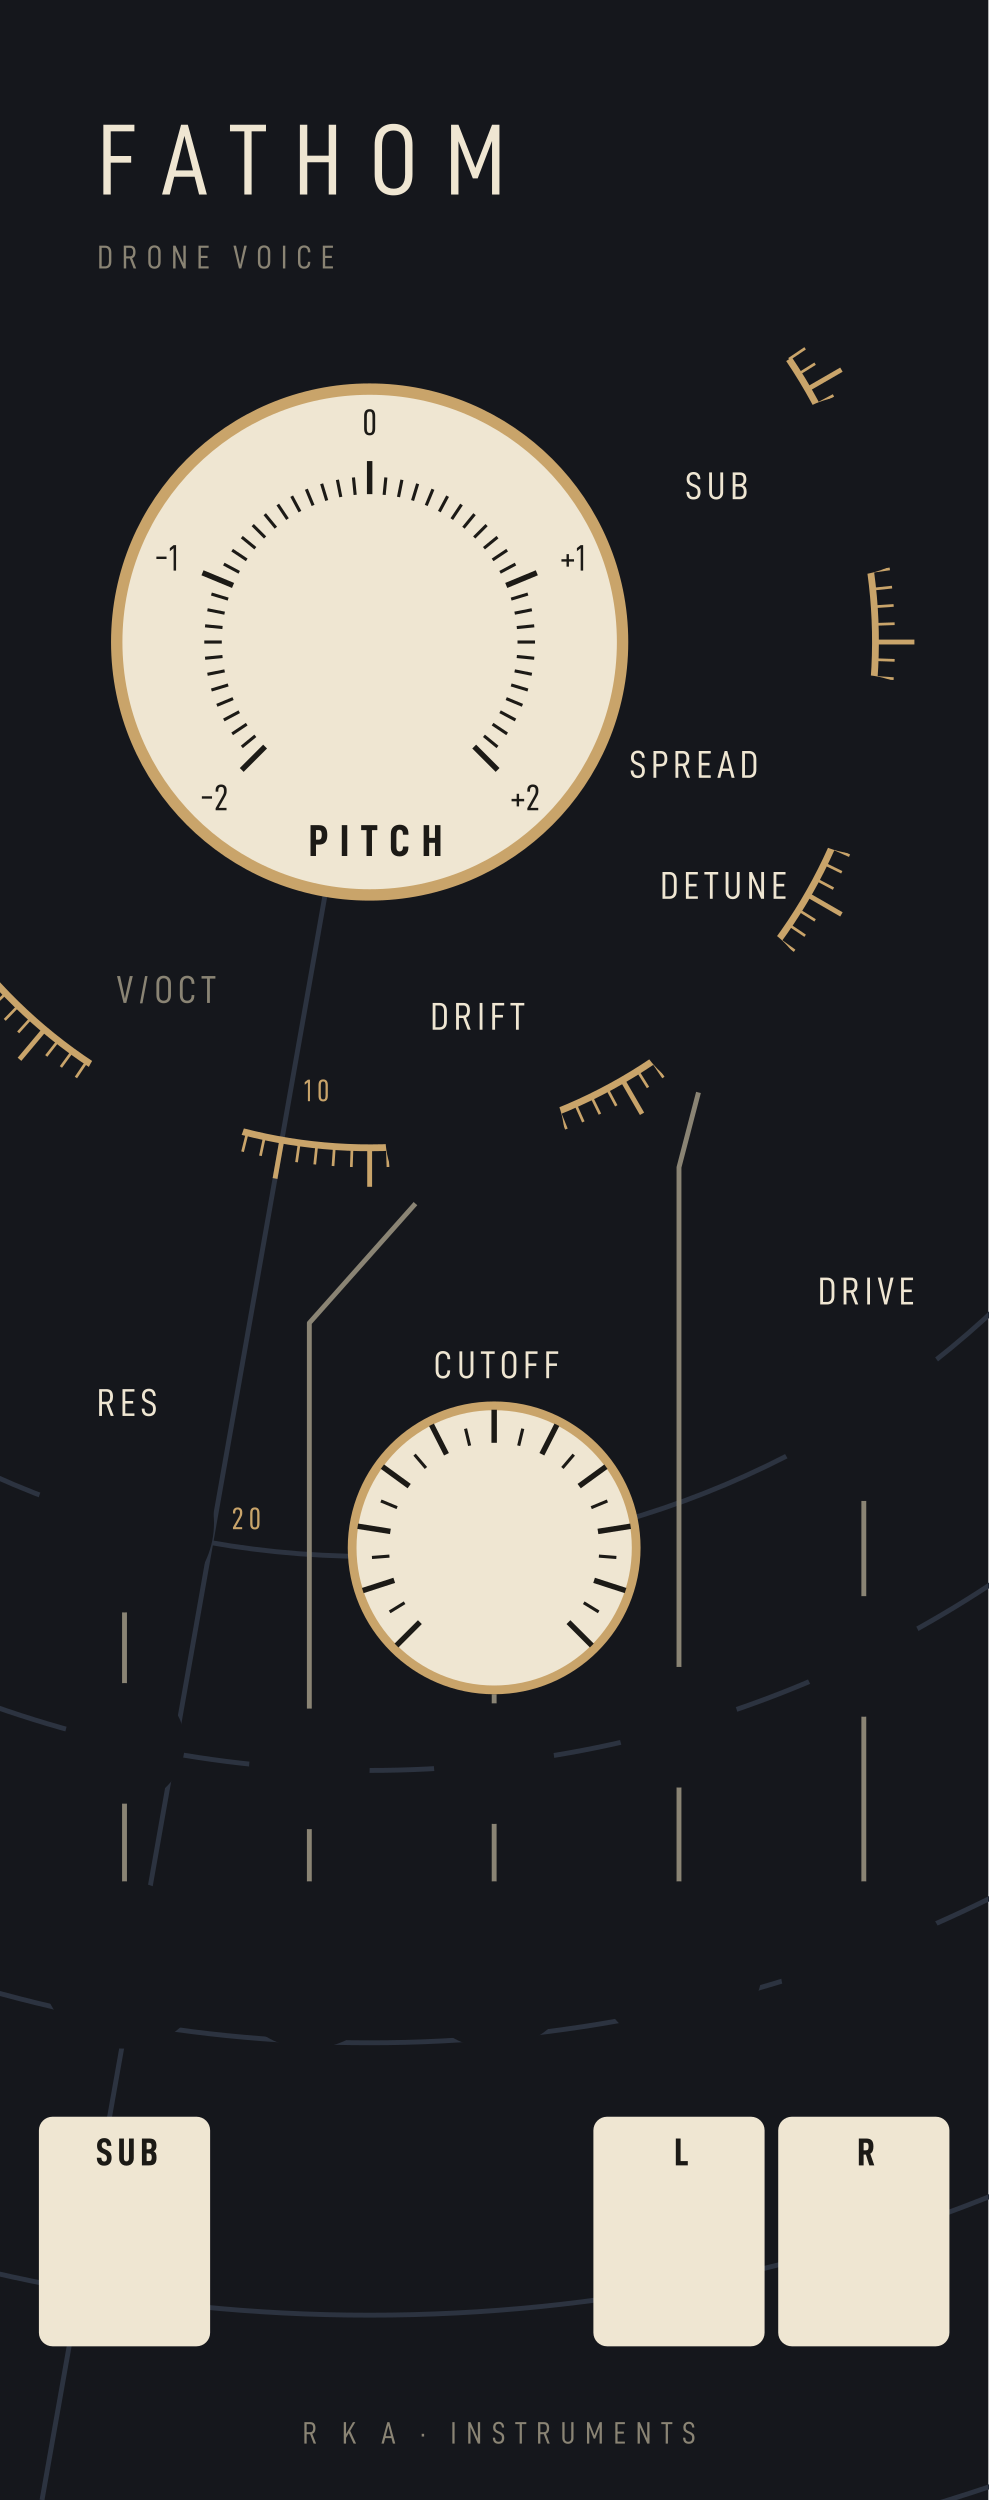
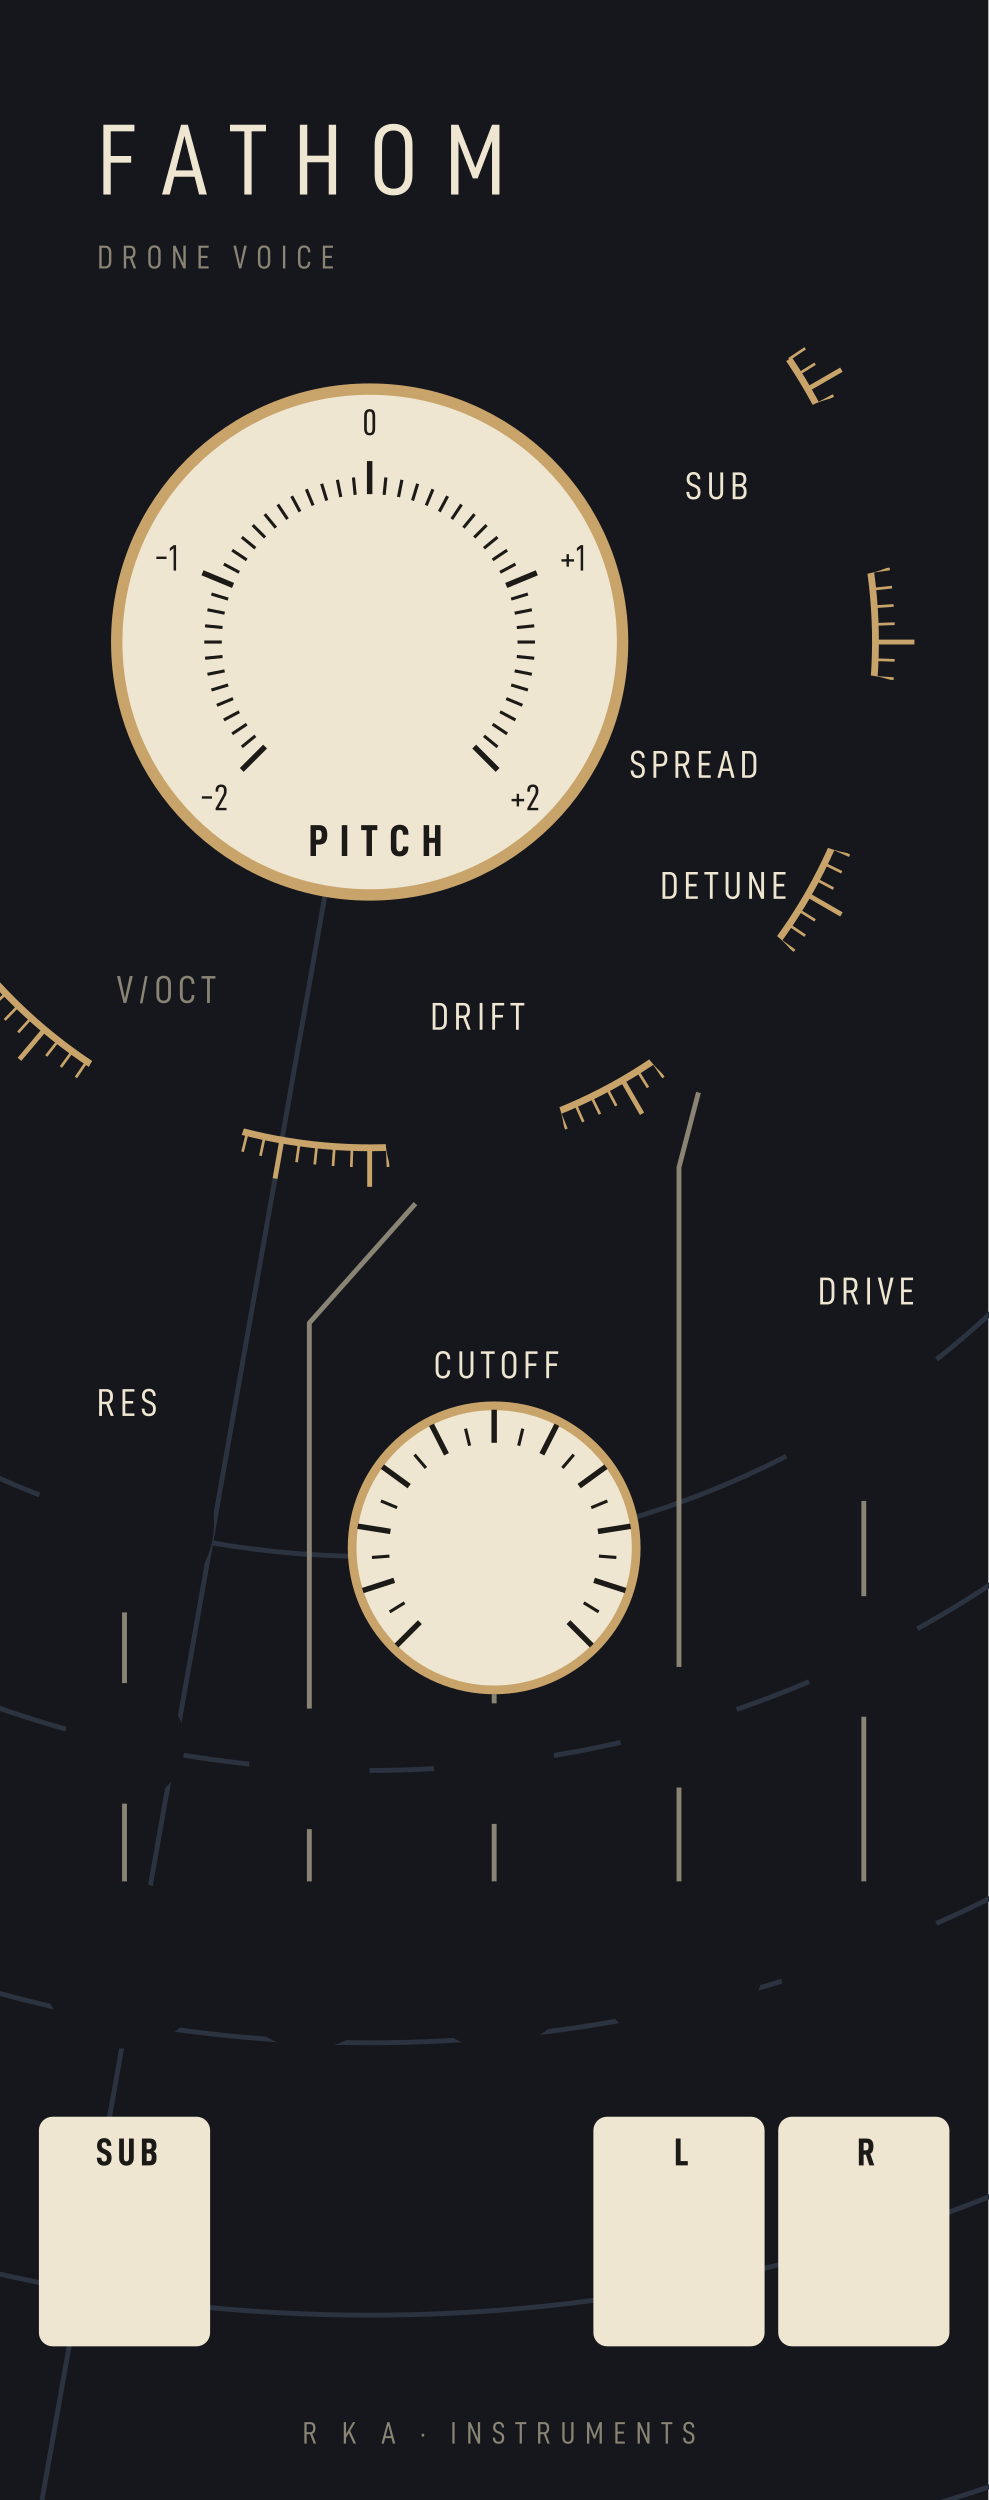
- <svg xmlns="http://www.w3.org/2000/svg" width="50.80mm" height="128.5mm" viewBox="0 0 50.80 128.5" version="1.1" id="svg57">
-   <defs id="defs57" />
+ <svg xmlns="http://www.w3.org/2000/svg" width="50.80mm" height="128.5mm" viewBox="0 0 50.80 128.5" version="1.1" id="svg55">
+   <defs id="defs55" />
  <rect width="50.80" height="128.5" fill="#15171c" id="rect1" />
  <circle cx="19" cy="33" r="47" fill="none" stroke="#2c3340" stroke-width="0.25" id="circle1" />
  <circle cx="19" cy="33" r="58" fill="none" stroke="#2c3340" stroke-width="0.25" id="circle2" />
  <circle cx="19" cy="33" r="72" fill="none" stroke="#2c3340" stroke-width="0.25" id="circle3" />
  <circle cx="19" cy="33" r="86" fill="none" stroke="#2c3340" stroke-width="0.25" id="circle4" />
  <circle cx="19" cy="33" r="100" fill="none" stroke="#2c3340" stroke-width="0.25" id="circle5" />
  <path d="M19 33L2.16 128.5" fill="none" stroke="#2c3340" stroke-width="0.25" id="path5" />
  <path d="M-0.917 49.712A26 26 0 0 0 40.555 18.461" fill="none" stroke="#c9a46a" stroke-width="0.35" id="path6" />
  <path d="M-0.322 50.397L-1.065 51.067 M0.297 51.061L-0.422 51.756 M0.939 51.703L0.244 52.422 M1.603 52.322L0.933 53.065 M2.993 53.488L2.377 54.276 M3.718 54.034L3.13 54.843 M4.461 54.555L3.902 55.384 M5.222 55.049L4.692 55.897 M6.794 55.957L6.324 56.84 M7.602 56.369L7.164 57.267 M8.425 56.752L8.018 57.666 M9.26 57.107L8.886 58.034 M10.966 57.727L10.657 58.679 M11.833 57.993L11.558 58.954 M12.71 58.228L12.468 59.198 M13.594 58.432L13.386 59.41 M15.381 58.747L15.242 59.737 M16.282 58.858L16.178 59.852 M17.186 58.937L17.117 59.934 M18.093 58.984L18.058 59.984 M19.907 58.984L19.942 59.984 M20.814 58.937L20.883 59.934 M21.718 58.858L21.822 59.852 M22.619 58.747L22.758 59.737 M24.406 58.432L24.614 59.41 M25.29 58.228L25.532 59.198 M26.167 57.993L26.442 58.954 M27.034 57.727L27.343 58.679 M28.74 57.107L29.114 58.034 M29.575 56.752L29.982 57.666 M30.398 56.369L30.836 57.267 M31.206 55.957L31.676 56.84 M32.778 55.049L33.308 55.897 M33.539 54.555L34.098 55.384 M34.282 54.034L34.87 54.843 M35.007 53.488L35.623 54.276 M36.397 52.322L37.067 53.065 M37.061 51.703L37.756 52.422 M37.703 51.061L38.422 51.756 M38.322 50.397L39.065 51.067 M39.488 49.007L40.276 49.623 M40.034 48.282L40.843 48.87 M40.555 47.539L41.384 48.098 M41.049 46.778L41.897 47.308 M41.957 45.206L42.84 45.676 M42.369 44.398L43.267 44.836 M42.752 43.575L43.666 43.982 M43.107 42.74L44.034 43.114 M43.727 41.034L44.679 41.343 M43.993 40.167L44.954 40.442 M44.228 39.29L45.198 39.532 M44.432 38.406L45.41 38.614 M44.747 36.619L45.737 36.758 M44.858 35.718L45.852 35.822 M44.937 34.814L45.934 34.883 M44.984 33.907L45.984 33.942 M44.984 32.093L45.984 32.058 M44.937 31.186L45.934 31.117 M44.858 30.282L45.852 30.178 M44.747 29.381L45.737 29.242 M44.432 27.594L45.41 27.386 M44.228 26.71L45.198 26.468 M43.993 25.833L44.954 25.558 M43.727 24.966L44.679 24.657 M43.107 23.26L44.034 22.886 M42.752 22.425L43.666 22.018 M42.369 21.602L43.267 21.164 M41.957 20.794L42.84 20.324 M41.049 19.222L41.897 18.692 M40.555 18.461L41.384 17.902" fill="none" stroke="#c9a46a" stroke-width="0.14" id="path7" />
  <path d="M-0.917 49.712L-2.449 50.998 M2.288 52.917L1.002 54.449 M6 55.517L5 57.249 M10.107 57.432L9.423 59.311 M14.485 58.605L14.138 60.575 M19 59L19 61 M23.515 58.605L23.862 60.575 M27.893 57.432L28.577 59.311 M32 55.517L33 57.249 M35.712 52.917L36.998 54.449 M38.917 49.712L40.449 50.998 M41.517 46L43.249 47 M43.432 41.893L45.311 42.577 M44.605 37.515L46.575 37.862 M45 33L47 33 M44.605 28.485L46.575 28.138 M43.432 24.107L45.311 23.423 M41.517 20L43.249 19" fill="none" stroke="#c9a46a" stroke-width="0.25" id="path8" />
  <path d="M17.4 33L20.6 33 M19 31.4L19 34.6" fill="none" stroke="#c9a46a" stroke-width="0.2" id="path9" />
  <circle cx="19" cy="33" r="0.8" fill="none" stroke="#c9a46a" stroke-width="0.2" id="circle9" />
  <path d="M6.4 97L6.4 89.61L6.4 82.58" fill="none" stroke="#8a8474" stroke-width="0.25" stroke-linejoin="round" id="path10" />
  <path d="M25.4 97L25.4 90.65L25.4 87.085" fill="none" stroke="#8a8474" stroke-width="0.25" stroke-linejoin="round" id="path11" />
  <path d="M44.4 97L44.4 85.14L44.4 76.85" fill="none" stroke="#8a8474" stroke-width="0.25" stroke-linejoin="round" id="path12" />
  <path d="M15.9 97L15.9 90.92L15.9 68L21.553 61.643" fill="none" stroke="#8a8474" stroke-width="0.25" stroke-linejoin="round" id="path13" />
  <path d="M34.9 97L34.9 88.78L34.9 60L35.977 55.861" fill="none" stroke="#8a8474" stroke-width="0.25" stroke-linejoin="round" id="path14" />
  <circle cx="43.73" cy="24.97" r="4.6" fill="#15171c" id="circle14" />
  <circle cx="44.23" cy="39.29" r="4.6" fill="#15171c" id="circle15" />
  <circle cx="37.06" cy="51.7" r="4.6" fill="#15171c" id="circle16" />
  <circle cx="24.41" cy="58.43" r="4.6" fill="#15171c" id="circle17" />
  <circle cx="8.42" cy="56.75" r="4.3" fill="#15171c" id="circle18" />
  <circle cx="6.4" cy="78.28" r="4.6" fill="#15171c" id="circle19" />
  <circle cx="44.4" cy="72.55" r="4.6" fill="#15171c" id="circle20" />
  <circle cx="6.4" cy="89.61" r="3.1" fill="#15171c" id="circle21" />
  <circle cx="15.9" cy="90.92" r="3.1" fill="#15171c" id="circle22" />
  <circle cx="25.4" cy="90.65" r="3.1" fill="#15171c" id="circle23" />
  <circle cx="34.9" cy="88.78" r="3.1" fill="#15171c" id="circle24" />
  <circle cx="44.4" cy="85.14" r="3.1" fill="#15171c" id="circle25" />
  <circle cx="6.4" cy="101" r="4.3" fill="#15171c" id="circle26" />
  <circle cx="15.9" cy="101" r="4.3" fill="#15171c" id="circle27" />
  <circle cx="25.4" cy="101" r="4.3" fill="#15171c" id="circle28" />
  <circle cx="34.9" cy="101" r="4.3" fill="#15171c" id="circle29" />
  <circle cx="44.4" cy="101" r="4.3" fill="#15171c" id="circle30" />
  <circle cx="19" cy="33" r="13" fill="#efe6d2" stroke="#c9a46a" stroke-width="0.585" id="circle31" />
  <path d="M13.125 37.821L12.429 38.392 M12.681 37.222L11.933 37.722 M12.297 36.583L11.504 37.007 M11.979 35.908L11.147 36.253 M11.727 35.206L10.866 35.467 M11.546 34.483L10.663 34.658 M11.437 33.745L10.541 33.833 M11.4 33L10.5 33 M11.437 32.255L10.541 32.167 M11.546 31.517L10.663 31.342 M11.727 30.794L10.866 30.533 M12.297 29.417L11.504 28.993 M12.681 28.778L11.933 28.278 M13.125 28.179L12.429 27.608 M13.626 27.626L12.99 26.99 M14.179 27.125L13.608 26.429 M14.778 26.681L14.278 25.933 M15.417 26.297L14.993 25.504 M16.092 25.979L15.747 25.147 M16.794 25.727L16.533 24.866 M17.517 25.546L17.342 24.663 M18.255 25.437L18.167 24.541 M19.745 25.437L19.833 24.541 M20.483 25.546L20.658 24.663 M21.206 25.727L21.467 24.866 M21.908 25.979L22.253 25.147 M22.583 26.297L23.007 25.504 M23.222 26.681L23.722 25.933 M23.821 27.125L24.392 26.429 M24.374 27.626L25.01 26.99 M24.875 28.179L25.571 27.608 M25.319 28.778L26.067 28.278 M25.703 29.417L26.496 28.993 M26.273 30.794L27.134 30.533 M26.454 31.517L27.337 31.342 M26.563 32.255L27.459 32.167 M26.6 33L27.5 33 M26.563 33.745L27.459 33.833 M26.454 34.483L27.337 34.658 M26.273 35.206L27.134 35.467 M26.021 35.908L26.853 36.253 M25.703 36.583L26.496 37.007 M25.319 37.222L26.067 37.722 M24.875 37.821L25.571 38.392" fill="none" stroke="#1c1a16" stroke-width="0.16" id="path31" />
  <path d="M13.626 38.374L12.424 39.576 M11.979 30.092L10.408 29.441 M19 25.4L19 23.7 M26.021 30.092L27.592 29.441 M24.374 38.374L25.576 39.576" fill="none" stroke="#1c1a16" stroke-width="0.28" id="path32" />
  <circle cx="25.4" cy="79.56" r="7.3" fill="#efe6d2" stroke="#c9a46a" stroke-width="0.45" id="circle32" />
  <path d="M20.796 82.381L20.028 82.852 M20.017 79.984L19.119 80.054 M20.411 77.494L19.58 77.149 M21.893 75.454L21.308 74.769 M24.139 74.309L23.929 73.434 M26.661 74.309L26.871 73.434 M28.907 75.454L29.492 74.769 M30.389 77.494L31.22 77.149 M30.783 79.984L31.681 80.054 M30.004 82.381L30.772 82.852" fill="none" stroke="#1c1a16" stroke-width="0.16" id="path33" />
  <path d="M21.582 83.378L20.38 84.58 M20.264 81.229L18.647 81.754 M20.066 78.715L18.387 78.449 M21.031 76.386L19.656 75.387 M22.948 74.749L22.177 73.234 M25.4 74.16L25.4 72.46 M27.852 74.749L28.623 73.234 M29.769 76.386L31.144 75.387 M30.734 78.715L32.413 78.449 M30.536 81.229L32.153 81.754 M29.218 83.378L30.42 84.58" fill="none" stroke="#1c1a16" stroke-width="0.28" id="path34" />
  <rect x="2" y="108.8" width="8.8" height="11.8" rx="0.7" fill="#efe6d2" id="rect34" />
  <rect x="30.5" y="108.8" width="8.8" height="11.8" rx="0.7" fill="#efe6d2" id="rect35" />
  <rect x="40" y="108.8" width="8.8" height="11.8" rx="0.7" fill="#efe6d2" id="rect36" />
  <path d="m 5.692,6.75 v 1.269 h 1.05 v 0.343 H 5.692 V 10 H 5.312 V 6.412 h 1.596 v 0.338 z M 10.004,9.085 H 8.953 L 8.724,10 h -0.395 L 9.307,6.412 h 0.348 L 10.633,10 h -0.4 z m -0.083,-0.328 -0.442,-1.773 -0.442,1.773 z M 13.671,6.75 h -0.738 V 10 h -0.374 V 6.75 h -0.738 v -0.338 h 1.851 z m 3.605,-0.338 V 10 h -0.38 V 8.341 h -1.102 V 10 h -0.38 V 6.412 h 0.38 v 1.591 h 1.102 v -1.591 z M 20.23,10.042 q -0.442,0 -0.707,-0.27 -0.265,-0.276 -0.265,-0.816 V 7.457 q 0,-0.551 0.265,-0.822 0.265,-0.27 0.707,-0.27 0.442,0 0.707,0.27 0.265,0.27 0.265,0.822 V 8.955 q 0,0.541 -0.27,0.816 -0.265,0.27 -0.702,0.27 z m 0.005,-0.343 q 0.281,0 0.432,-0.182 0.156,-0.187 0.156,-0.556 V 7.494 q 0,-0.395 -0.151,-0.588 -0.151,-0.198 -0.437,-0.198 -0.302,0 -0.452,0.192 -0.146,0.192 -0.146,0.593 V 8.96 q 0,0.738 0.598,0.738 z M 25.671,6.412 V 10 h -0.38 V 7.244 L 24.553,9.168 h -0.25 l -0.738,-1.908 V 10 h -0.38 V 6.412 h 0.38 l 0.868,2.215 0.858,-2.215 z" id="text36" style="font-size:5.2px;font-family:'D-DIN Condensed';letter-spacing:1.4;fill:#efe6d2" aria-label="FATHOM" />
  <path d="m 5.102,12.627 h 0.304 q 0.143,0 0.23,0.088 0.087,0.088 0.087,0.267 v 0.462 q 0,0.177 -0.087,0.267 Q 5.549,13.8 5.406,13.8 H 5.102 Z m 0.304,1.062 q 0.092,0 0.141,-0.061 0.051,-0.061 0.051,-0.182 v -0.452 q 0,-0.129 -0.049,-0.192 Q 5.5,12.738 5.406,12.738 H 5.226 v 0.952 z m 1.269,-0.403 h -0.189 V 13.8 h -0.124 v -1.173 h 0.309 q 0.155,0 0.224,0.082 0.071,0.082 0.071,0.25 0,0.252 -0.173,0.309 l 0.207,0.532 h -0.133 z m -0.189,-0.109 h 0.184 q 0.09,0 0.131,-0.054 0.043,-0.056 0.043,-0.165 0,-0.111 -0.041,-0.165 -0.039,-0.056 -0.133,-0.056 h -0.184 z m 1.453,0.636 q -0.144,0 -0.231,-0.088 -0.087,-0.09 -0.087,-0.267 v -0.49 q 0,-0.18 0.087,-0.269 0.087,-0.088 0.231,-0.088 0.144,0 0.231,0.088 0.087,0.088 0.087,0.269 v 0.49 q 0,0.177 -0.088,0.267 -0.087,0.088 -0.23,0.088 z m 0.002,-0.112 q 0.092,0 0.141,-0.059 0.051,-0.061 0.051,-0.182 v -0.479 q 0,-0.129 -0.049,-0.192 -0.049,-0.065 -0.143,-0.065 -0.099,0 -0.148,0.063 -0.048,0.063 -0.048,0.194 V 13.46 q 0,0.241 0.196,0.241 z M 9.548,12.627 V 13.8 h -0.124 l -0.401,-0.901 V 13.8 h -0.124 v -1.173 h 0.124 l 0.401,0.903 V 12.627 Z M 10.324,12.738 v 0.41 h 0.343 v 0.112 h -0.343 v 0.43 h 0.4 V 13.8 h -0.522 v -1.173 h 0.522 v 0.111 z m 1.673,-0.111 h 0.133 l 0.212,0.979 0.211,-0.979 h 0.133 l -0.284,1.173 h -0.119 z m 1.577,1.187 q -0.144,0 -0.231,-0.088 -0.087,-0.09 -0.087,-0.267 v -0.49 q 0,-0.18 0.087,-0.269 0.087,-0.088 0.231,-0.088 0.144,0 0.231,0.088 0.087,0.088 0.087,0.269 v 0.49 q 0,0.177 -0.088,0.267 -0.087,0.088 -0.23,0.088 z m 0.002,-0.112 q 0.092,0 0.141,-0.059 0.051,-0.061 0.051,-0.182 v -0.479 q 0,-0.129 -0.049,-0.192 -0.049,-0.065 -0.143,-0.065 -0.099,0 -0.148,0.063 -0.048,0.063 -0.048,0.194 V 13.46 q 0,0.241 0.196,0.241 z m 0.967,-1.074 h 0.122 V 13.8 h -0.122 z m 1.094,1.187 q -0.144,0 -0.233,-0.088 -0.088,-0.09 -0.088,-0.267 v -0.49 q 0,-0.178 0.087,-0.267 0.088,-0.09 0.233,-0.09 0.139,0 0.228,0.085 0.088,0.085 0.088,0.257 v 0.015 h -0.124 v -0.012 q 0,-0.121 -0.053,-0.177 -0.051,-0.056 -0.138,-0.056 -0.099,0 -0.148,0.063 -0.049,0.061 -0.049,0.194 V 13.46 q 0,0.241 0.197,0.241 0.088,0 0.139,-0.056 0.051,-0.056 0.051,-0.172 v -0.015 h 0.121 v 0.017 q 0,0.17 -0.087,0.255 -0.087,0.083 -0.224,0.083 z m 1.077,-1.076 v 0.41 h 0.343 v 0.112 h -0.343 v 0.43 h 0.4 V 13.8 h -0.522 v -1.173 h 0.522 v 0.111 z" id="text37" style="font-size:1.7px;font-family:'D-DIN Condensed';letter-spacing:0.45;fill:#8a8474" aria-label="DRONE VOICE" />
  <path d="m 10.376,40.928 h 0.522 v 0.123 h -0.522 z m 0.707,0.612 0.363,-0.644 q 0.032,-0.055 0.048,-0.106 0.017,-0.053 0.017,-0.118 v -0.053 q 0,-0.084 -0.038,-0.127 -0.036,-0.046 -0.112,-0.046 -0.065,0 -0.103,0.046 -0.038,0.044 -0.038,0.125 v 0.076 h -0.137 v -0.089 q 0,-0.129 0.076,-0.205 0.076,-0.076 0.207,-0.076 0.131,0 0.207,0.076 0.076,0.076 0.076,0.203 v 0.07 q 0,0.082 -0.021,0.146 -0.021,0.065 -0.067,0.142 l -0.319,0.566 h 0.401 v 0.123 h -0.56 z" id="text38" style="font-size:1.9px;font-family:'D-DIN Condensed';letter-spacing:0;text-anchor:middle;fill:#1c1a16" aria-label="-2" />
  <path d="m 8.038,28.608 h 0.522 v 0.123 h -0.522 z m 0.885,-0.427 -0.194,0.152 V 28.171 l 0.194,-0.152 h 0.127 v 1.311 h -0.127 z" id="text39" style="font-size:1.9px;font-family:'D-DIN Condensed';letter-spacing:0;text-anchor:middle;fill:#1c1a16" aria-label="-1" />
  <path d="m 19.001,22.377 q -0.285,0 -0.285,-0.348 v -0.652 q 0,-0.346 0.285,-0.346 0.283,0 0.283,0.346 v 0.652 q 0,0.348 -0.283,0.348 z m 0,-0.123 q 0.082,0 0.112,-0.055 0.032,-0.055 0.032,-0.19 v -0.608 q 0,-0.135 -0.032,-0.19 -0.03,-0.055 -0.112,-0.055 -0.082,0 -0.114,0.055 -0.032,0.055 -0.032,0.19 v 0.608 q 0,0.135 0.032,0.19 0.032,0.055 0.114,0.055 z" id="text40" style="font-size:1.9px;font-family:'D-DIN Condensed';letter-spacing:0;text-anchor:middle;fill:#1c1a16" aria-label="0" />
  <path d="m 29.505,28.868 h -0.262 v 0.26 h -0.123 v -0.26 h -0.262 v -0.125 h 0.262 v -0.26 h 0.123 v 0.26 h 0.262 z m 0.342,-0.688 -0.194,0.152 V 28.171 l 0.194,-0.152 h 0.127 v 1.311 h -0.127 z" id="text41" style="font-size:1.9px;font-family:'D-DIN Condensed';letter-spacing:0;text-anchor:middle;fill:#1c1a16" aria-label="+1" />
  <path d="m 26.942,41.188 h -0.262 v 0.26 h -0.123 v -0.26 h -0.262 v -0.125 h 0.262 v -0.26 h 0.123 v 0.26 h 0.262 z m 0.163,0.351 0.363,-0.644 q 0.032,-0.055 0.048,-0.106 0.017,-0.053 0.017,-0.118 v -0.053 q 0,-0.084 -0.038,-0.127 -0.036,-0.046 -0.112,-0.046 -0.065,0 -0.103,0.046 -0.038,0.044 -0.038,0.125 v 0.076 h -0.137 v -0.089 q 0,-0.129 0.076,-0.205 0.076,-0.076 0.207,-0.076 0.131,0 0.207,0.076 0.076,0.076 0.076,0.203 v 0.07 q 0,0.082 -0.021,0.146 -0.021,0.065 -0.067,0.142 l -0.319,0.566 h 0.401 v 0.123 h -0.56 z" id="text42" style="font-size:1.9px;font-family:'D-DIN Condensed';letter-spacing:0;text-anchor:middle;fill:#1c1a16" aria-label="+2" />
  <path d="m 16.388,42.413 q 0.235,0 0.334,0.124 0.101,0.124 0.101,0.375 0,0.253 -0.103,0.377 -0.101,0.124 -0.331,0.124 h -0.147 V 44 h -0.281 v -1.587 z m -0.009,0.745 q 0.09,0 0.124,-0.06 0.037,-0.06 0.037,-0.186 0,-0.127 -0.037,-0.186 -0.035,-0.06 -0.124,-0.06 h -0.138 v 0.492 z m 1.189,-0.745 h 0.281 V 44 h -0.281 z m 1.826,0.255 h -0.274 V 44 h -0.281 v -1.332 h -0.276 V 42.413 h 0.83 z m 1.14,1.35 q -0.205,0 -0.324,-0.115 -0.12,-0.117 -0.12,-0.34 v -0.715 q 0,-0.225 0.127,-0.34 0.127,-0.117 0.334,-0.117 0.198,0 0.32,0.115 0.122,0.115 0.122,0.35 v 0.048 h -0.283 v -0.046 q 0,-0.108 -0.046,-0.159 -0.044,-0.053 -0.12,-0.053 -0.09,0 -0.131,0.062 -0.039,0.062 -0.039,0.186 v 0.637 q 0,0.232 0.17,0.232 0.076,0 0.12,-0.053 0.046,-0.053 0.046,-0.156 v -0.041 h 0.281 v 0.044 q 0,0.23 -0.129,0.347 -0.127,0.115 -0.327,0.115 z M 22.64,42.413 V 44 h -0.283 v -0.681 h -0.299 V 44 h -0.283 v -1.587 h 0.283 v 0.653 h 0.299 V 42.413 Z" id="text43" style="font-weight:bold;font-size:2.3px;font-family:'D-DIN Condensed';letter-spacing:0.6;text-anchor:middle;fill:#1c1a16" aria-label="PITCH" />
  <path d="m 35.642,25.674 q -0.176,0 -0.268,-0.1 -0.09,-0.1 -0.094,-0.292 h 0.142 q 0.006,0.14 0.062,0.202 0.058,0.06 0.164,0.06 0.108,0 0.16,-0.06 0.054,-0.062 0.054,-0.188 0,-0.11 -0.048,-0.166 -0.046,-0.056 -0.168,-0.106 l -0.08,-0.032 q -0.136,-0.054 -0.204,-0.138 -0.068,-0.084 -0.068,-0.226 0,-0.168 0.094,-0.268 0.096,-0.1 0.262,-0.1 0.158,0 0.25,0.094 0.092,0.092 0.1,0.278 h -0.138 q -0.014,-0.242 -0.214,-0.242 -0.104,0 -0.156,0.06 -0.052,0.06 -0.052,0.17 0,0.098 0.046,0.154 0.048,0.056 0.162,0.1 l 0.082,0.032 q 0.138,0.054 0.208,0.142 0.07,0.088 0.07,0.246 0,0.182 -0.094,0.282 -0.094,0.098 -0.272,0.098 z m 1.168,0.002 q -0.104,0 -0.186,-0.046 -0.082,-0.046 -0.128,-0.13 -0.046,-0.084 -0.046,-0.192 V 24.28 h 0.146 v 1.02 q 0,0.118 0.056,0.182 0.058,0.062 0.158,0.062 0.1,0 0.156,-0.064 0.058,-0.064 0.058,-0.18 v -1.02 h 0.146 v 1.028 q 0,0.166 -0.1,0.268 -0.1,0.1 -0.26,0.1 z m 1.37,-0.732 q 0.196,0.054 0.196,0.336 0,0.188 -0.088,0.284 -0.086,0.096 -0.274,0.096 h -0.354 v -1.38 h 0.352 q 0.184,0 0.266,0.09 0.084,0.088 0.084,0.27 0,0.236 -0.182,0.304 z m -0.374,-0.534 v 0.47 h 0.194 q 0.216,0 0.216,-0.232 0,-0.128 -0.052,-0.182 -0.05,-0.056 -0.162,-0.056 z m 0.196,1.12 q 0.12,0 0.174,-0.064 0.054,-0.064 0.054,-0.196 0,-0.26 -0.228,-0.26 h -0.196 v 0.52 z" id="text44" style="font-size:2px;font-family:'D-DIN Condensed';letter-spacing:0.25;text-anchor:end;fill:#efe6d2" aria-label="SUB" />
  <path d="m 32.78,39.994 q -0.176,0 -0.268,-0.1 -0.09,-0.1 -0.094,-0.292 h 0.142 q 0.006,0.14 0.062,0.202 0.058,0.06 0.164,0.06 0.108,0 0.16,-0.06 0.054,-0.062 0.054,-0.188 0,-0.11 -0.048,-0.166 -0.046,-0.056 -0.168,-0.106 l -0.08,-0.032 q -0.136,-0.054 -0.204,-0.138 -0.068,-0.084 -0.068,-0.226 0,-0.168 0.094,-0.268 0.096,-0.1 0.262,-0.1 0.158,0 0.25,0.094 0.092,0.092 0.1,0.278 h -0.138 q -0.014,-0.242 -0.214,-0.242 -0.104,0 -0.156,0.06 -0.052,0.06 -0.052,0.17 0,0.098 0.046,0.154 0.048,0.056 0.162,0.1 l 0.082,0.032 q 0.138,0.054 0.208,0.142 0.07,0.088 0.07,0.246 0,0.182 -0.094,0.282 -0.094,0.098 -0.272,0.098 z M 33.946,38.6 q 0.184,0 0.268,0.102 0.086,0.1 0.086,0.3 0,0.394 -0.354,0.394 h -0.212 v 0.584 h -0.146 V 38.6 Z m -0.008,0.666 q 0.112,0 0.164,-0.062 0.054,-0.062 0.054,-0.202 0,-0.144 -0.054,-0.208 -0.052,-0.064 -0.164,-0.064 h -0.204 v 0.536 z M 35.086,39.376 H 34.864 V 39.98 H 34.718 V 38.6 h 0.364 q 0.182,0 0.264,0.096 0.084,0.096 0.084,0.294 0,0.296 -0.204,0.364 l 0.244,0.626 h -0.156 z m -0.222,-0.128 h 0.216 q 0.106,0 0.154,-0.064 0.05,-0.066 0.05,-0.194 0,-0.13 -0.048,-0.194 Q 35.19,38.73 35.08,38.73 h -0.216 z m 1.198,-0.518 v 0.482 h 0.404 v 0.132 h -0.404 v 0.506 h 0.47 v 0.13 H 35.918 V 38.6 h 0.614 v 0.13 z m 1.454,0.898 h -0.404 l -0.088,0.352 h -0.152 l 0.376,-1.38 h 0.134 l 0.376,1.38 h -0.154 z m -0.032,-0.126 -0.17,-0.682 -0.17,0.682 z M 38.146,38.6 h 0.358 q 0.168,0 0.27,0.104 0.102,0.104 0.102,0.314 v 0.544 q 0,0.208 -0.102,0.314 -0.102,0.104 -0.27,0.104 h -0.358 z m 0.358,1.25 q 0.108,0 0.166,-0.072 0.06,-0.072 0.06,-0.214 v -0.532 q 0,-0.152 -0.058,-0.226 -0.058,-0.076 -0.168,-0.076 h -0.212 v 1.12 z" id="text45" style="font-size:2px;font-family:'D-DIN Condensed';letter-spacing:0.25;text-anchor:end;fill:#efe6d2" aria-label="SPREAD" />
  <path d="m 34.052,44.82 h 0.358 q 0.168,0 0.27,0.104 0.102,0.104 0.102,0.314 v 0.544 q 0,0.208 -0.102,0.314 -0.102,0.104 -0.27,0.104 h -0.358 z m 0.358,1.25 q 0.108,0 0.166,-0.072 0.06,-0.072 0.06,-0.214 v -0.532 q 0,-0.152 -0.058,-0.226 -0.058,-0.076 -0.168,-0.076 h -0.212 v 1.12 z m 0.99,-1.12 v 0.482 h 0.404 v 0.132 h -0.404 v 0.506 h 0.47 v 0.13 h -0.614 v -1.38 h 0.614 v 0.13 z m 1.516,0 h -0.284 v 1.25 h -0.144 v -1.25 h -0.284 v -0.13 h 0.712 z m 0.742,1.266 q -0.104,0 -0.186,-0.046 -0.082,-0.046 -0.128,-0.13 -0.046,-0.084 -0.046,-0.192 v -1.028 h 0.146 v 1.02 q 0,0.118 0.056,0.182 0.058,0.062 0.158,0.062 0.1,0 0.156,-0.064 0.058,-0.064 0.058,-0.18 v -1.02 h 0.146 v 1.028 q 0,0.166 -0.1,0.268 -0.1,0.1 -0.26,0.1 z m 1.614,-1.396 v 1.38 h -0.146 l -0.472,-1.06 v 1.06 h -0.146 v -1.38 h 0.146 l 0.472,1.062 v -1.062 z m 0.634,0.13 v 0.482 h 0.404 v 0.132 h -0.404 v 0.506 h 0.47 v 0.13 h -0.614 v -1.38 h 0.614 v 0.13 z" id="text46" style="font-size:2px;font-family:'D-DIN Condensed';letter-spacing:0.25;text-anchor:middle;fill:#efe6d2" aria-label="DETUNE" />
  <path d="m 22.239,51.55 h 0.358 q 0.168,0 0.27,0.104 0.102,0.104 0.102,0.314 v 0.544 q 0,0.208 -0.102,0.314 -0.102,0.104 -0.27,0.104 h -0.358 z m 0.358,1.25 q 0.108,0 0.166,-0.072 0.06,-0.072 0.06,-0.214 v -0.532 q 0,-0.152 -0.058,-0.226 -0.058,-0.076 -0.168,-0.076 h -0.212 V 52.8 Z M 23.811,52.326 h -0.222 v 0.604 h -0.146 v -1.38 h 0.364 q 0.182,0 0.264,0.096 0.084,0.096 0.084,0.294 0,0.296 -0.204,0.364 l 0.244,0.626 h -0.156 z m -0.222,-0.128 h 0.216 q 0.106,0 0.154,-0.064 0.05,-0.066 0.05,-0.194 0,-0.13 -0.048,-0.194 -0.046,-0.066 -0.156,-0.066 h -0.216 z m 1.066,-0.648 h 0.144 v 1.38 h -0.144 z m 0.792,0.13 v 0.488 h 0.404 V 52.3 h -0.404 v 0.63 h -0.146 v -1.38 h 0.614 v 0.13 z m 1.502,0 h -0.284 v 1.25 h -0.144 v -1.25 h -0.284 v -0.13 h 0.712 z" id="text47" style="font-size:2px;font-family:'D-DIN Condensed';letter-spacing:0.25;text-anchor:middle;fill:#efe6d2" aria-label="DRIFT" />
  <path d="m 6.015,50.17 h 0.156 l 0.25,1.152 0.248,-1.152 h 0.156 l -0.334,1.38 h -0.14 z m 1.44,0 h 0.13 l -0.262,1.4 h -0.13 z m 0.958,1.396 q -0.17,0 -0.272,-0.104 -0.102,-0.106 -0.102,-0.314 v -0.576 q 0,-0.212 0.102,-0.316 0.102,-0.104 0.272,-0.104 0.17,0 0.272,0.104 0.102,0.104 0.102,0.316 v 0.576 q 0,0.208 -0.104,0.314 -0.102,0.104 -0.27,0.104 z m 0.002,-0.132 q 0.108,0 0.166,-0.07 0.06,-0.072 0.06,-0.214 v -0.564 q 0,-0.152 -0.058,-0.226 -0.058,-0.076 -0.168,-0.076 -0.116,0 -0.174,0.074 -0.056,0.074 -0.056,0.228 v 0.564 q 0,0.284 0.23,0.284 z m 1.208,0.132 q -0.17,0 -0.274,-0.104 -0.104,-0.106 -0.104,-0.314 v -0.576 q 0,-0.21 0.102,-0.314 0.104,-0.106 0.274,-0.106 0.164,0 0.268,0.1 0.104,0.1 0.104,0.302 v 0.018 h -0.146 v -0.014 q 0,-0.142 -0.062,-0.208 -0.06,-0.066 -0.162,-0.066 -0.116,0 -0.174,0.074 -0.058,0.072 -0.058,0.228 v 0.564 q 0,0.284 0.232,0.284 0.104,0 0.164,-0.066 0.06,-0.066 0.06,-0.202 v -0.018 h 0.142 v 0.02 q 0,0.2 -0.102,0.3 -0.102,0.098 -0.264,0.098 z m 1.448,-1.266 h -0.284 v 1.25 h -0.144 v -1.25 h -0.284 v -0.13 h 0.712 z" id="text48" style="font-size:2px;font-family:'D-DIN Condensed';letter-spacing:0.25;text-anchor:middle;fill:#8a8474" aria-label="V/OCT" />
  <path d="m 5.464,72.176 h -0.222 v 0.604 h -0.146 v -1.38 h 0.364 q 0.182,0 0.264,0.096 0.084,0.096 0.084,0.294 0,0.296 -0.204,0.364 l 0.244,0.626 h -0.156 z m -0.222,-0.128 h 0.216 q 0.106,0 0.154,-0.064 0.05,-0.066 0.05,-0.194 0,-0.13 -0.048,-0.194 -0.046,-0.066 -0.156,-0.066 h -0.216 z m 1.198,-0.518 v 0.482 h 0.404 v 0.132 h -0.404 v 0.506 h 0.47 v 0.13 h -0.614 v -1.38 h 0.614 v 0.13 z m 1.206,1.264 q -0.176,0 -0.268,-0.1 -0.09,-0.1 -0.094,-0.292 h 0.142 q 0.006,0.14 0.062,0.202 0.058,0.06 0.164,0.06 0.108,0 0.16,-0.06 0.054,-0.062 0.054,-0.188 0,-0.11 -0.048,-0.166 -0.046,-0.056 -0.168,-0.106 l -0.08,-0.032 q -0.136,-0.054 -0.204,-0.138 -0.068,-0.084 -0.068,-0.226 0,-0.168 0.094,-0.268 0.096,-0.1 0.262,-0.1 0.158,0 0.25,0.094 0.092,0.092 0.1,0.278 h -0.138 q -0.014,-0.242 -0.214,-0.242 -0.104,0 -0.156,0.06 -0.052,0.06 -0.052,0.17 0,0.098 0.046,0.154 0.048,0.056 0.162,0.1 l 0.082,0.032 q 0.138,0.054 0.208,0.142 0.07,0.088 0.07,0.246 0,0.182 -0.094,0.282 -0.094,0.098 -0.272,0.098 z" id="text49" style="font-size:2px;font-family:'D-DIN Condensed';letter-spacing:0.25;text-anchor:middle;fill:#efe6d2" aria-label="RES" />
  <path d="m 22.77,70.856 q -0.17,0 -0.274,-0.104 -0.104,-0.106 -0.104,-0.314 v -0.576 q 0,-0.21 0.102,-0.314 0.104,-0.106 0.274,-0.106 0.164,0 0.268,0.1 0.104,0.1 0.104,0.302 v 0.018 h -0.146 v -0.014 q 0,-0.142 -0.062,-0.208 -0.06,-0.066 -0.162,-0.066 -0.116,0 -0.174,0.074 -0.058,0.072 -0.058,0.228 v 0.564 q 0,0.284 0.232,0.284 0.104,0 0.164,-0.066 0.06,-0.066 0.06,-0.202 v -0.018 h 0.142 v 0.02 q 0,0.2 -0.102,0.3 -0.102,0.098 -0.264,0.098 z m 1.204,0 q -0.104,0 -0.186,-0.046 -0.082,-0.046 -0.128,-0.13 -0.046,-0.084 -0.046,-0.192 v -1.028 h 0.146 v 1.02 q 0,0.118 0.056,0.182 0.058,0.062 0.158,0.062 0.1,0 0.156,-0.064 0.058,-0.064 0.058,-0.18 v -1.02 h 0.146 v 1.028 q 0,0.166 -0.1,0.268 -0.1,0.1 -0.26,0.1 z m 1.454,-1.266 h -0.284 v 1.25 H 25 v -1.25 h -0.284 v -0.13 h 0.712 z m 0.74,1.266 q -0.17,0 -0.272,-0.104 -0.102,-0.106 -0.102,-0.314 v -0.576 q 0,-0.212 0.102,-0.316 0.102,-0.104 0.272,-0.104 0.17,0 0.272,0.104 0.102,0.104 0.102,0.316 v 0.576 q 0,0.208 -0.104,0.314 -0.102,0.104 -0.27,0.104 z m 0.002,-0.132 q 0.108,0 0.166,-0.07 0.06,-0.072 0.06,-0.214 v -0.564 q 0,-0.152 -0.058,-0.226 -0.058,-0.076 -0.168,-0.076 -0.116,0 -0.174,0.074 -0.056,0.074 -0.056,0.228 v 0.564 q 0,0.284 0.23,0.284 z m 0.992,-1.134 v 0.488 h 0.404 v 0.132 h -0.404 v 0.63 h -0.146 v -1.38 h 0.614 v 0.13 z m 1.062,0 v 0.488 h 0.404 v 0.132 h -0.404 v 0.63 h -0.146 v -1.38 h 0.614 v 0.13 z" id="text50" style="font-size:2px;font-family:'D-DIN Condensed';letter-spacing:0.25;text-anchor:middle;fill:#efe6d2" aria-label="CUTOFF" />
  <path d="m 42.158,65.67 h 0.358 q 0.168,0 0.27,0.104 0.102,0.104 0.102,0.314 v 0.544 q 0,0.208 -0.102,0.314 -0.102,0.104 -0.27,0.104 h -0.358 z m 0.358,1.25 q 0.108,0 0.166,-0.072 0.06,-0.072 0.06,-0.214 v -0.532 q 0,-0.152 -0.058,-0.226 -0.058,-0.076 -0.168,-0.076 h -0.212 v 1.12 z m 1.214,-0.474 h -0.222 v 0.604 h -0.146 v -1.38 h 0.364 q 0.182,0 0.264,0.096 0.084,0.096 0.084,0.294 0,0.296 -0.204,0.364 l 0.244,0.626 h -0.156 z m -0.222,-0.128 h 0.216 q 0.106,0 0.154,-0.064 0.05,-0.066 0.05,-0.194 0,-0.13 -0.048,-0.194 -0.046,-0.066 -0.156,-0.066 h -0.216 z m 1.066,-0.648 h 0.144 v 1.38 h -0.144 z m 0.544,0 h 0.156 l 0.25,1.152 0.248,-1.152 h 0.156 l -0.334,1.38 h -0.14 z m 1.342,0.13 v 0.482 h 0.404 v 0.132 h -0.404 v 0.506 h 0.47 v 0.13 h -0.614 v -1.38 h 0.614 v 0.13 z" id="text51" style="font-size:2px;font-family:'D-DIN Condensed';letter-spacing:0.25;text-anchor:middle;fill:#efe6d2" aria-label="DRIVE" />
  <path d="m 5.352,111.316 q -0.182,0 -0.278,-0.106 -0.096,-0.106 -0.098,-0.304 h 0.232 q 0.004,0.102 0.04,0.15 0.038,0.048 0.11,0.048 0.072,0 0.104,-0.044 0.034,-0.044 0.034,-0.14 0,-0.08 -0.038,-0.126 -0.036,-0.048 -0.124,-0.088 l -0.094,-0.042 q -0.134,-0.06 -0.194,-0.148 -0.058,-0.088 -0.058,-0.236 0,-0.174 0.1,-0.278 0.102,-0.104 0.274,-0.104 0.17,0 0.262,0.104 0.094,0.102 0.1,0.296 h -0.226 q -0.002,-0.094 -0.034,-0.14 -0.03,-0.048 -0.102,-0.048 -0.134,0 -0.134,0.158 0,0.072 0.032,0.116 0.034,0.042 0.112,0.076 l 0.09,0.04 q 0.144,0.064 0.208,0.16 0.066,0.096 0.066,0.256 0,0.192 -0.1,0.296 -0.1,0.104 -0.284,0.104 z m 1.148,0 q -0.108,0 -0.194,-0.046 -0.084,-0.048 -0.134,-0.134 -0.048,-0.086 -0.048,-0.198 v -1.018 h 0.246 v 1.012 q 0,0.084 0.032,0.124 0.032,0.038 0.098,0.038 0.13,0 0.13,-0.162 v -1.012 h 0.246 v 1.018 q 0,0.112 -0.048,0.198 -0.048,0.086 -0.134,0.134 -0.086,0.046 -0.194,0.046 z m 1.392,-0.74 q 0.09,0.04 0.122,0.118 0.032,0.078 0.032,0.206 0,0.21 -0.086,0.306 -0.086,0.094 -0.292,0.094 h -0.374 v -1.38 h 0.374 q 0.202,0 0.288,0.09 0.086,0.088 0.086,0.282 0,0.102 -0.034,0.174 -0.034,0.072 -0.116,0.11 z m -0.354,-0.436 v 0.334 h 0.104 q 0.086,0 0.12,-0.038 0.034,-0.04 0.034,-0.128 0,-0.092 -0.034,-0.13 -0.034,-0.038 -0.12,-0.038 z m 0.102,0.94 q 0.092,0 0.126,-0.044 0.034,-0.046 0.034,-0.154 0,-0.104 -0.038,-0.15 -0.036,-0.046 -0.122,-0.046 h -0.102 v 0.394 z" id="text52" style="font-weight:bold;font-size:2px;font-family:'D-DIN Condensed';letter-spacing:0.25;text-anchor:middle;fill:#1c1a16" aria-label="SUB" />
  <path d="m 34.737,109.92 h 0.246 v 1.16 h 0.37 v 0.22 h -0.616 z" id="text53" style="font-weight:bold;font-size:2px;font-family:'D-DIN Condensed';letter-spacing:0.25;text-anchor:middle;fill:#1c1a16" aria-label="L" />
  <path d="m 44.508,110.746 h -0.118 v 0.554 h -0.246 v -1.38 h 0.376 q 0.204,0 0.288,0.098 0.086,0.098 0.086,0.314 0,0.138 -0.038,0.23 -0.038,0.092 -0.124,0.138 l 0.206,0.6 h -0.256 z m -0.118,-0.22 h 0.128 q 0.074,0 0.102,-0.048 0.028,-0.05 0.028,-0.146 0,-0.096 -0.028,-0.144 -0.026,-0.048 -0.102,-0.048 h -0.128 z" id="text54" style="font-weight:bold;font-size:2px;font-family:'D-DIN Condensed';letter-spacing:0.25;text-anchor:middle;fill:#1c1a16" aria-label="R" />
-   <path d="m 15.826,55.632 -0.163,0.128 v -0.136 l 0.163,-0.128 h 0.107 v 1.104 h -0.107 z m 0.786,0.982 q -0.24,0 -0.24,-0.293 v -0.549 q 0,-0.291 0.24,-0.291 0.238,0 0.238,0.291 v 0.549 q 0,0.293 -0.238,0.293 z m 0,-0.104 q 0.069,0 0.094,-0.046 0.027,-0.046 0.027,-0.16 v -0.512 q 0,-0.114 -0.027,-0.16 -0.026,-0.046 -0.094,-0.046 -0.069,0 -0.096,0.046 -0.027,0.046 -0.027,0.16 v 0.512 q 0,0.114 0.027,0.16 0.027,0.046 0.096,0.046 z" id="text55" style="font-size:1.6px;font-family:'D-DIN Condensed';letter-spacing:0.25;fill:#c9a46a" aria-label="10" />
-   <path d="m 11.975,78.507 0.306,-0.542 q 0.027,-0.046 0.04,-0.09 0.014,-0.045 0.014,-0.099 v -0.045 q 0,-0.07 -0.032,-0.107 -0.03,-0.038 -0.094,-0.038 -0.054,0 -0.086,0.038 -0.032,0.037 -0.032,0.106 v 0.064 h -0.115 v -0.075 q 0,-0.109 0.064,-0.173 0.064,-0.064 0.174,-0.064 0.11,0 0.174,0.064 0.064,0.064 0.064,0.171 v 0.059 q 0,0.069 -0.018,0.123 -0.018,0.054 -0.056,0.12 l -0.269,0.477 h 0.338 v 0.104 h -0.472 z m 1.125,0.107 q -0.24,0 -0.24,-0.293 v -0.549 q 0,-0.291 0.24,-0.291 0.238,0 0.238,0.291 v 0.549 q 0,0.293 -0.238,0.293 z m 0,-0.104 q 0.069,0 0.094,-0.046 0.027,-0.046 0.027,-0.16 v -0.512 q 0,-0.114 -0.027,-0.16 -0.026,-0.046 -0.094,-0.046 -0.069,0 -0.096,0.046 -0.027,0.046 -0.027,0.16 v 0.512 q 0,0.114 0.027,0.16 0.027,0.046 0.096,0.046 z" id="text56" style="font-size:1.6px;font-family:'D-DIN Condensed';letter-spacing:0.25;fill:#c9a46a" aria-label="20" />
-   <path d="m 15.94,125.117 h -0.178 V 125.6 h -0.117 v -1.104 h 0.291 q 0.146,0 0.211,0.077 0.067,0.077 0.067,0.235 0,0.237 -0.163,0.291 l 0.195,0.501 h -0.125 z m -0.178,-0.102 h 0.173 q 0.085,0 0.123,-0.051 0.04,-0.053 0.04,-0.155 0,-0.104 -0.038,-0.155 -0.037,-0.053 -0.125,-0.053 h -0.173 z m 2.166,0.05 -0.141,0.24 v 0.296 h -0.117 v -1.104 h 0.117 v 0.614 l 0.354,-0.614 h 0.123 l -0.266,0.45 0.304,0.654 h -0.128 z m 2.194,0.254 h -0.323 l -0.07,0.282 h -0.122 l 0.301,-1.104 h 0.107 l 0.301,1.104 h -0.123 z m -0.026,-0.101 -0.136,-0.546 -0.136,0.546 z m 1.579,-0.122 h 0.125 v 0.142 h -0.125 z m 1.576,-0.6 h 0.115 v 1.104 h -0.115 z m 1.428,0 v 1.104 h -0.117 l -0.378,-0.848 v 0.848 h -0.117 v -1.104 h 0.117 l 0.378,0.85 v -0.85 z m 0.943,1.115 q -0.141,0 -0.214,-0.08 -0.072,-0.08 -0.075,-0.234 h 0.114 q 0.005,0.112 0.05,0.162 0.046,0.048 0.131,0.048 0.086,0 0.128,-0.048 0.043,-0.05 0.043,-0.15 0,-0.088 -0.038,-0.133 -0.037,-0.045 -0.134,-0.085 l -0.064,-0.026 q -0.109,-0.043 -0.163,-0.11 -0.054,-0.067 -0.054,-0.181 0,-0.134 0.075,-0.214 0.077,-0.08 0.21,-0.08 0.126,0 0.2,0.075 0.074,0.074 0.08,0.222 h -0.11 q -0.011,-0.194 -0.171,-0.194 -0.083,0 -0.125,0.048 -0.042,0.048 -0.042,0.136 0,0.078 0.037,0.123 0.038,0.045 0.13,0.08 l 0.066,0.026 q 0.11,0.043 0.166,0.114 0.056,0.07 0.056,0.197 0,0.146 -0.075,0.226 -0.075,0.078 -0.218,0.078 z m 1.43,-1.011 h -0.227 v 1 h -0.115 v -1 h -0.227 v -0.104 h 0.57 z m 0.9,0.517 h -0.178 V 125.6 h -0.117 v -1.104 h 0.291 q 0.146,0 0.211,0.077 0.067,0.077 0.067,0.235 0,0.237 -0.163,0.291 l 0.195,0.501 h -0.125 z m -0.178,-0.102 h 0.173 q 0.085,0 0.123,-0.051 0.04,-0.053 0.04,-0.155 0,-0.104 -0.038,-0.155 -0.037,-0.053 -0.125,-0.053 h -0.173 z m 1.417,0.598 q -0.083,0 -0.149,-0.037 -0.066,-0.037 -0.102,-0.104 -0.037,-0.067 -0.037,-0.154 v -0.822 h 0.117 v 0.816 q 0,0.094 0.045,0.146 0.046,0.05 0.126,0.05 0.08,0 0.125,-0.051 0.046,-0.051 0.046,-0.144 v -0.816 h 0.117 v 0.822 q 0,0.133 -0.08,0.214 -0.08,0.08 -0.208,0.08 z m 1.745,-1.117 v 1.104 h -0.117 v -0.848 l -0.227,0.592 h -0.077 l -0.227,-0.587 V 125.6 h -0.117 v -1.104 h 0.117 l 0.267,0.682 0.264,-0.682 z m 0.807,0.104 v 0.386 h 0.323 v 0.106 h -0.323 v 0.405 h 0.376 v 0.104 h -0.491 v -1.104 h 0.491 v 0.104 z m 1.641,-0.104 v 1.104 h -0.117 l -0.378,-0.848 v 0.848 h -0.117 v -1.104 h 0.117 l 0.378,0.85 v -0.85 z m 1.175,0.104 h -0.227 v 1 h -0.115 v -1 h -0.227 v -0.104 h 0.57 z m 0.841,1.011 q -0.141,0 -0.214,-0.08 -0.072,-0.08 -0.075,-0.234 h 0.114 q 0.005,0.112 0.05,0.162 0.046,0.048 0.131,0.048 0.086,0 0.128,-0.048 0.043,-0.05 0.043,-0.15 0,-0.088 -0.038,-0.133 -0.037,-0.045 -0.134,-0.085 l -0.064,-0.026 q -0.109,-0.043 -0.163,-0.11 -0.054,-0.067 -0.054,-0.181 0,-0.134 0.075,-0.214 0.077,-0.08 0.21,-0.08 0.126,0 0.2,0.075 0.074,0.074 0.08,0.222 h -0.11 q -0.011,-0.194 -0.171,-0.194 -0.083,0 -0.125,0.048 -0.042,0.048 -0.042,0.136 0,0.078 0.037,0.123 0.038,0.045 0.13,0.08 l 0.066,0.026 q 0.11,0.043 0.166,0.114 0.056,0.07 0.056,0.197 0,0.146 -0.075,0.226 -0.075,0.078 -0.218,0.078 z" id="text57" style="font-size:1.6px;font-family:'D-DIN Condensed';letter-spacing:0.5;text-anchor:middle;fill:#8a8474" aria-label="R K A · INSTRUMENTS" />
+   <path d="m 15.94,125.117 h -0.178 V 125.6 h -0.117 v -1.104 h 0.291 q 0.146,0 0.211,0.077 0.067,0.077 0.067,0.235 0,0.237 -0.163,0.291 l 0.195,0.501 h -0.125 z m -0.178,-0.102 h 0.173 q 0.085,0 0.123,-0.051 0.04,-0.053 0.04,-0.155 0,-0.104 -0.038,-0.155 -0.037,-0.053 -0.125,-0.053 h -0.173 z m 2.166,0.05 -0.141,0.24 v 0.296 h -0.117 v -1.104 h 0.117 v 0.614 l 0.354,-0.614 h 0.123 l -0.266,0.45 0.304,0.654 h -0.128 z m 2.194,0.254 h -0.323 l -0.07,0.282 h -0.122 l 0.301,-1.104 h 0.107 l 0.301,1.104 h -0.123 z m -0.026,-0.101 -0.136,-0.546 -0.136,0.546 z m 1.579,-0.122 h 0.125 v 0.142 h -0.125 z m 1.576,-0.6 h 0.115 v 1.104 h -0.115 z m 1.428,0 v 1.104 h -0.117 l -0.378,-0.848 v 0.848 h -0.117 v -1.104 h 0.117 l 0.378,0.85 v -0.85 z m 0.943,1.115 q -0.141,0 -0.214,-0.08 -0.072,-0.08 -0.075,-0.234 h 0.114 q 0.005,0.112 0.05,0.162 0.046,0.048 0.131,0.048 0.086,0 0.128,-0.048 0.043,-0.05 0.043,-0.15 0,-0.088 -0.038,-0.133 -0.037,-0.045 -0.134,-0.085 l -0.064,-0.026 q -0.109,-0.043 -0.163,-0.11 -0.054,-0.067 -0.054,-0.181 0,-0.134 0.075,-0.214 0.077,-0.08 0.21,-0.08 0.126,0 0.2,0.075 0.074,0.074 0.08,0.222 h -0.11 q -0.011,-0.194 -0.171,-0.194 -0.083,0 -0.125,0.048 -0.042,0.048 -0.042,0.136 0,0.078 0.037,0.123 0.038,0.045 0.13,0.08 l 0.066,0.026 q 0.11,0.043 0.166,0.114 0.056,0.07 0.056,0.197 0,0.146 -0.075,0.226 -0.075,0.078 -0.218,0.078 z m 1.43,-1.011 h -0.227 v 1 h -0.115 v -1 h -0.227 v -0.104 h 0.57 z m 0.9,0.517 h -0.178 V 125.6 h -0.117 v -1.104 h 0.291 q 0.146,0 0.211,0.077 0.067,0.077 0.067,0.235 0,0.237 -0.163,0.291 l 0.195,0.501 h -0.125 z m -0.178,-0.102 h 0.173 q 0.085,0 0.123,-0.051 0.04,-0.053 0.04,-0.155 0,-0.104 -0.038,-0.155 -0.037,-0.053 -0.125,-0.053 h -0.173 z m 1.417,0.598 q -0.083,0 -0.149,-0.037 -0.066,-0.037 -0.102,-0.104 -0.037,-0.067 -0.037,-0.154 v -0.822 h 0.117 v 0.816 q 0,0.094 0.045,0.146 0.046,0.05 0.126,0.05 0.08,0 0.125,-0.051 0.046,-0.051 0.046,-0.144 v -0.816 h 0.117 v 0.822 q 0,0.133 -0.08,0.214 -0.08,0.08 -0.208,0.08 z m 1.745,-1.117 v 1.104 h -0.117 v -0.848 l -0.227,0.592 h -0.077 l -0.227,-0.587 V 125.6 h -0.117 v -1.104 h 0.117 l 0.267,0.682 0.264,-0.682 z m 0.807,0.104 v 0.386 h 0.323 v 0.106 h -0.323 v 0.405 h 0.376 v 0.104 h -0.491 v -1.104 h 0.491 v 0.104 z m 1.641,-0.104 v 1.104 h -0.117 l -0.378,-0.848 v 0.848 h -0.117 v -1.104 h 0.117 l 0.378,0.85 v -0.85 z m 1.175,0.104 h -0.227 v 1 h -0.115 v -1 h -0.227 v -0.104 h 0.57 z m 0.841,1.011 q -0.141,0 -0.214,-0.08 -0.072,-0.08 -0.075,-0.234 h 0.114 q 0.005,0.112 0.05,0.162 0.046,0.048 0.131,0.048 0.086,0 0.128,-0.048 0.043,-0.05 0.043,-0.15 0,-0.088 -0.038,-0.133 -0.037,-0.045 -0.134,-0.085 l -0.064,-0.026 q -0.109,-0.043 -0.163,-0.11 -0.054,-0.067 -0.054,-0.181 0,-0.134 0.075,-0.214 0.077,-0.08 0.21,-0.08 0.126,0 0.2,0.075 0.074,0.074 0.08,0.222 h -0.11 q -0.011,-0.194 -0.171,-0.194 -0.083,0 -0.125,0.048 -0.042,0.048 -0.042,0.136 0,0.078 0.037,0.123 0.038,0.045 0.13,0.08 l 0.066,0.026 q 0.11,0.043 0.166,0.114 0.056,0.07 0.056,0.197 0,0.146 -0.075,0.226 -0.075,0.078 -0.218,0.078 z" id="text55" style="font-size:1.6px;font-family:'D-DIN Condensed';letter-spacing:0.5;text-anchor:middle;fill:#8a8474" aria-label="R K A · INSTRUMENTS" />
  <g id="components" style="display:none">
    <circle id="param-PITCH" cx="19.0" cy="33.0" r="1" fill="#ff0000" />
    <circle id="param-SUB" cx="43.73" cy="24.97" r="1" fill="#ff0000" />
    <circle id="param-SPREAD" cx="44.23" cy="39.29" r="1" fill="#ff0000" />
    <circle id="param-DETUNE" cx="37.06" cy="51.7" r="1" fill="#ff0000" />
    <circle id="param-DRIFT" cx="24.41" cy="58.43" r="1" fill="#ff0000" />
    <circle id="input-VOCT" cx="8.42" cy="56.75" r="1" fill="#00ff00" />
    <circle id="param-RES" cx="6.4" cy="78.28" r="1" fill="#ff0000" />
    <circle id="param-CUTOFF" cx="25.4" cy="79.56" r="1" fill="#ff0000" />
    <circle id="param-DRIVE" cx="44.4" cy="72.55" r="1" fill="#ff0000" />
    <circle id="param-RES_ATT" cx="6.4" cy="89.61" r="1" fill="#ff0000" />
    <circle id="param-DRIFT_ATT" cx="15.9" cy="90.92" r="1" fill="#ff0000" />
    <circle id="param-CUTOFF_ATT" cx="25.4" cy="90.65" r="1" fill="#ff0000" />
    <circle id="param-DETUNE_ATT" cx="34.9" cy="88.78" r="1" fill="#ff0000" />
    <circle id="param-DRIVE_ATT" cx="44.4" cy="85.14" r="1" fill="#ff0000" />
    <circle id="input-RES_CV" cx="6.4" cy="101.0" r="1" fill="#00ff00" />
    <circle id="input-DRIFT_CV" cx="15.9" cy="101.0" r="1" fill="#00ff00" />
    <circle id="input-CUTOFF_CV" cx="25.4" cy="101.0" r="1" fill="#00ff00" />
    <circle id="input-DETUNE_CV" cx="34.9" cy="101.0" r="1" fill="#00ff00" />
    <circle id="input-DRIVE_CV" cx="44.4" cy="101.0" r="1" fill="#00ff00" />
    <circle id="output-SUBOUT" cx="6.4" cy="116.0" r="1" fill="#0000ff" />
    <circle id="output-LEFT" cx="34.9" cy="116.0" r="1" fill="#0000ff" />
    <circle id="output-RIGHT" cx="44.4" cy="116.0" r="1" fill="#0000ff" />
  </g>
</svg>
